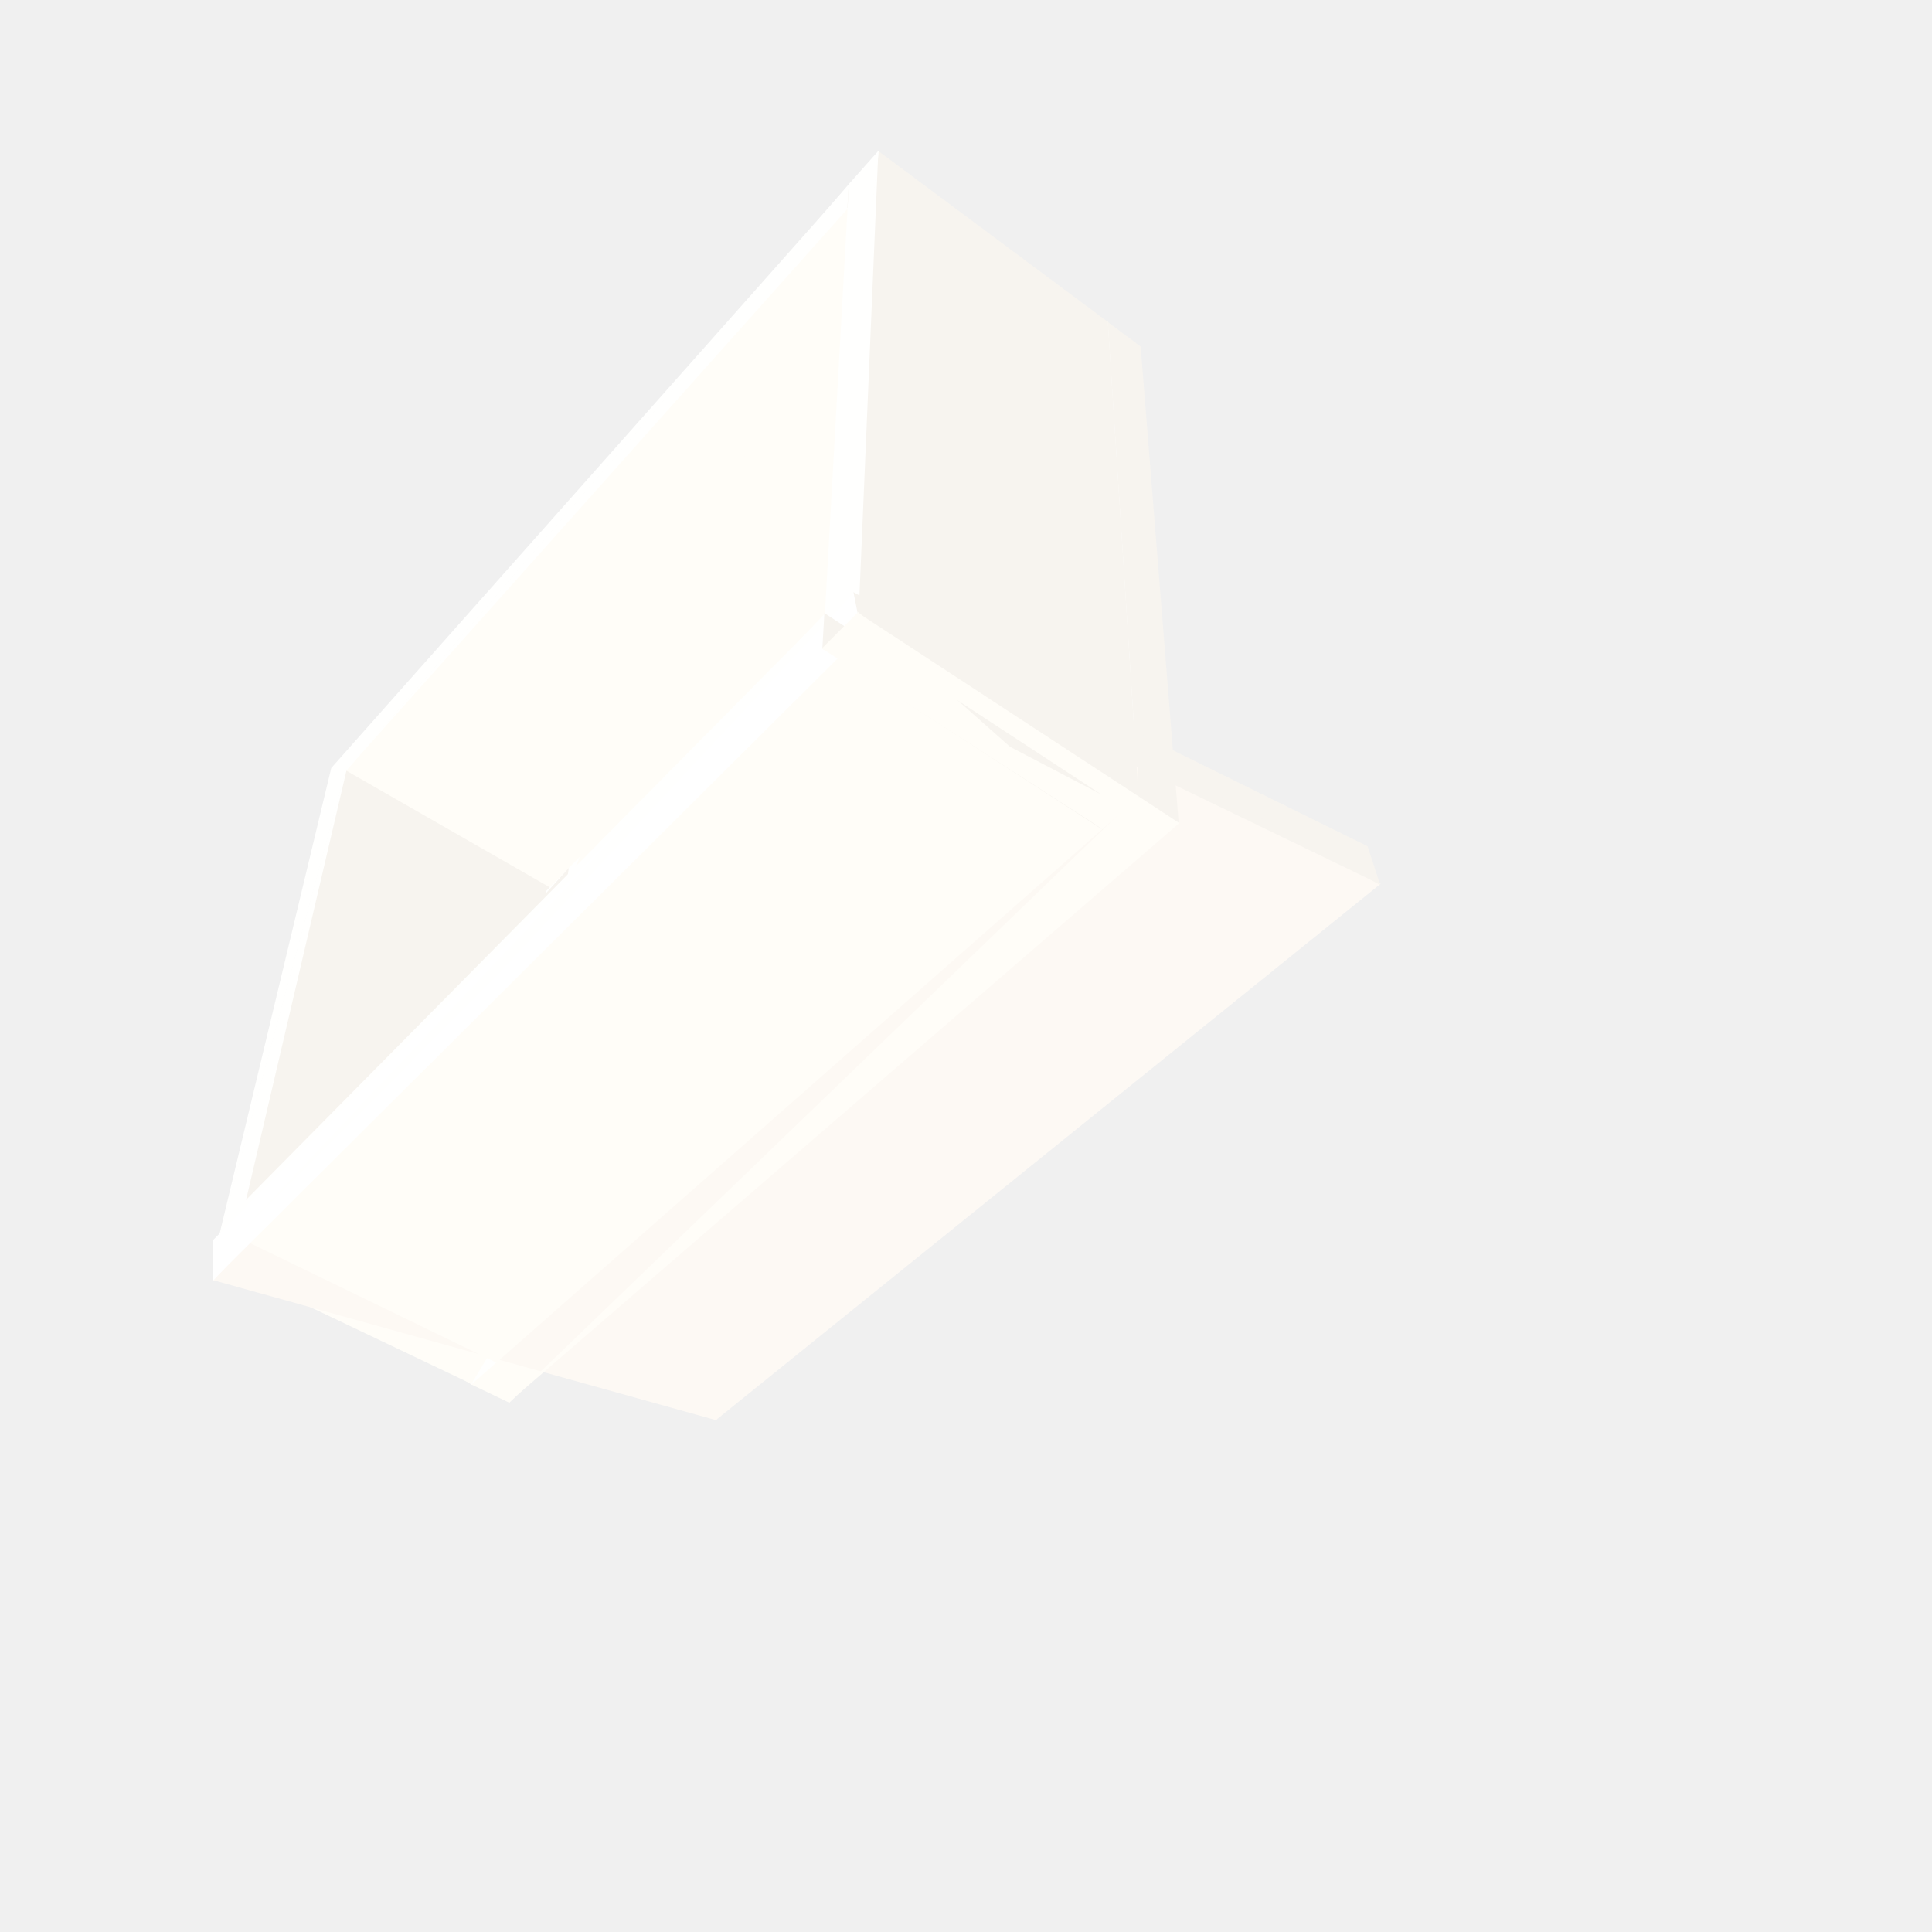
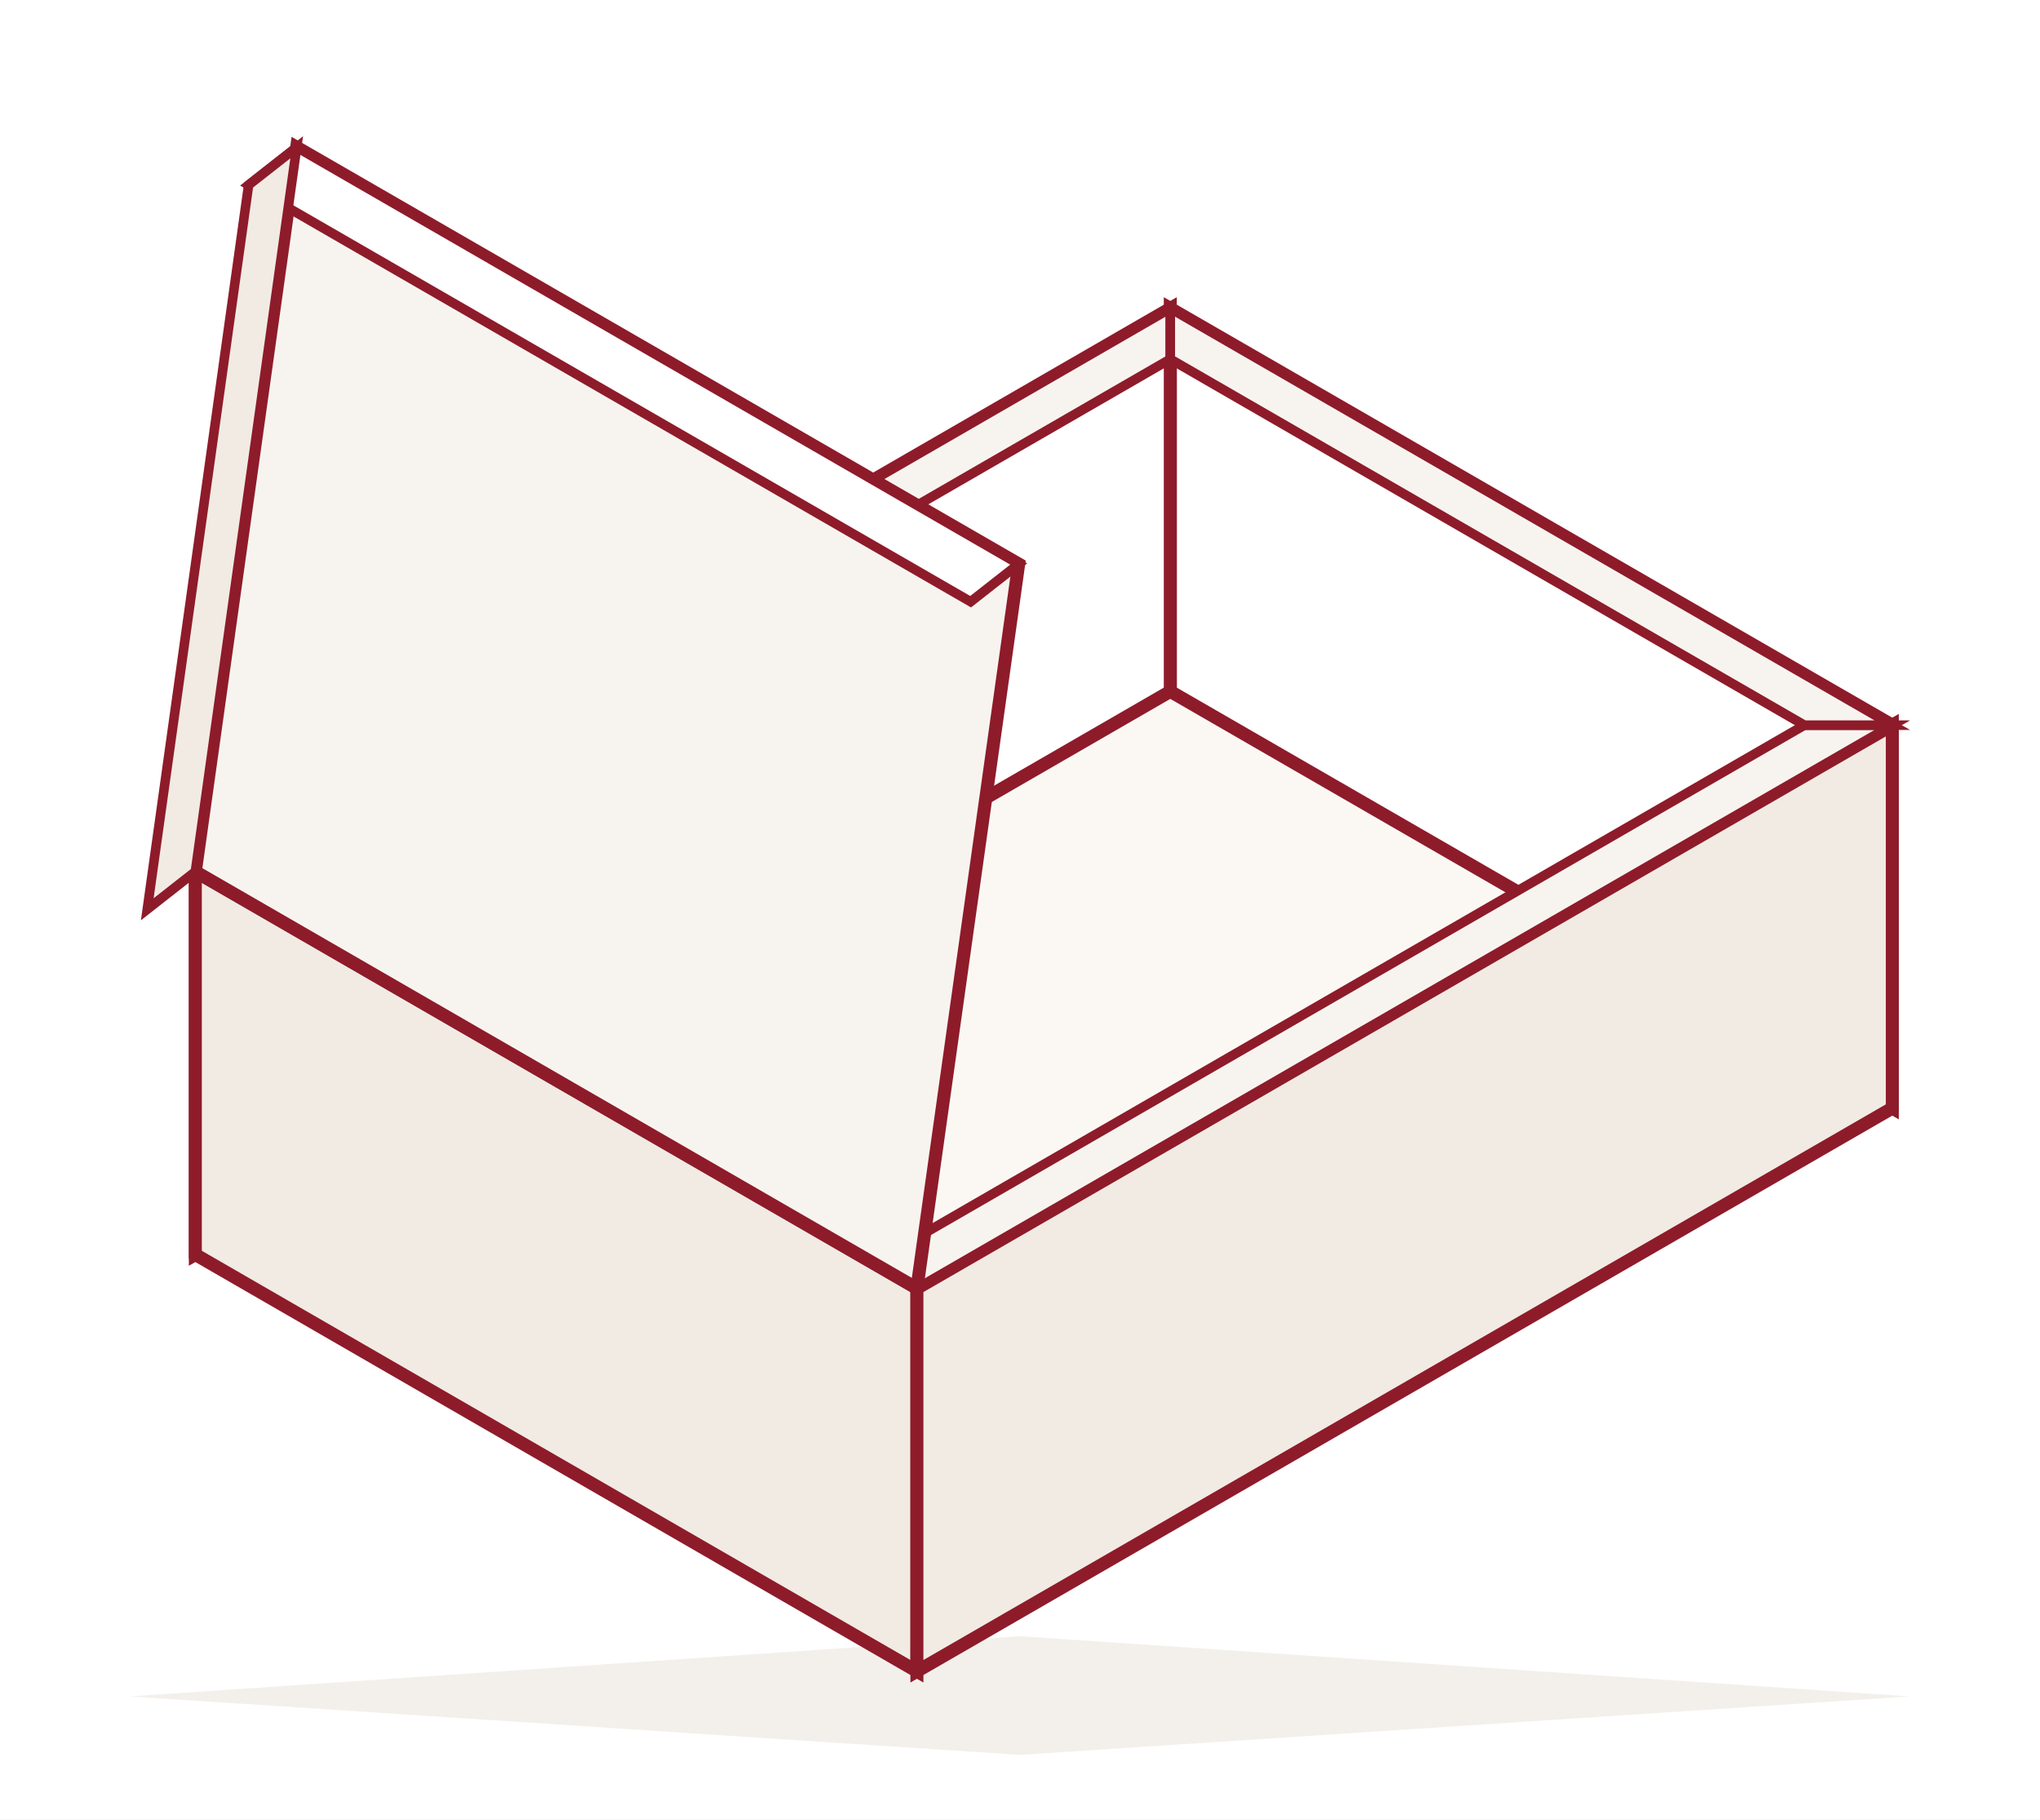
- <svg xmlns="http://www.w3.org/2000/svg" viewBox="-648 -648 1296 1296" width="1296" height="1296">
-   <path d="M-411.848,-149.268L-489.33,182.034L-266.082,-65.013z" style="fill:rgb(247,244,239);fill-opacity:1" />
-   <path d="M-416.294,-131.365L-269.103,-46.987L-78.595,-509.644z" style="fill:rgb(255,253,248);fill-opacity:1" />
-   <path d="M-425.798,-132.794L-505.165,198.233L-411.067,-149.388zM-411.747,-148.644L-415.967,-130.623L-77.574,-525.181zM-281.636,-50.316L-331.892,281.263L95.461,-432.452z" style="fill:rgb(255,255,254);fill-opacity:1" />
-   <path d="M-269.889,-46.88L76.694,-395.548L-79.332,-509.565z" style="fill:rgb(255,253,248);fill-opacity:1" />
-   <path d="M-489.666,181.328L-314.461,266.319L-266.443,-65.757z" style="fill:rgb(247,244,239);fill-opacity:1" />
-   <path d="M-416.185,-130.737L-78.803,-508.682L-77.888,-525.307zM-505.401,198.101L-488.642,181.308L-411.285,-149.501z" style="fill:rgb(255,255,254);fill-opacity:1" />
-   <path d="M-79.945,-509.369L76.378,-394.694L75.51,-411.893z" style="fill:rgb(247,244,239);fill-opacity:1" />
-   <path d="M-331.513,280.938L-314.014,265.493L-489.754,180.691z" style="fill:rgb(255,253,248);fill-opacity:1" />
-   <path d="M-78.605,-525.224L-79.57,-508.575L75.949,-411.098z" style="fill:rgb(247,244,239);fill-opacity:1" />
-   <path d="M-505.721,197.402L-330.686,280.822L-488.951,180.554z" style="fill:rgb(255,253,248);fill-opacity:1" />
-   <path d="M94.42,-432.465L115.401,-112.477L117.56,-415.245z" style="fill:rgb(247,244,239);fill-opacity:1" />
-   <path d="M-332.386,280.454L-306.323,292.953L116.107,-114.153z" style="fill:rgb(255,253,248);fill-opacity:1" />
-   <path d="M-332.192,281.099L115.779,-113.308L95.077,-432.595z" style="fill:rgb(255,255,254);fill-opacity:1" />
-   <path d="M-69.183,-224.147L-505.661,210.571L-167.317,304.747z" style="fill:rgb(253,249,244);fill-opacity:1" />
-   <path d="M-59.258,-547.052L-72.66,-235.879L95.579,-431.749z" style="fill:rgb(247,244,239);fill-opacity:1" />
-   <path d="M-489.684,181.311L-314.597,266.279L-95.343,-213.9z" style="fill:rgb(255,253,248);fill-opacity:1" />
-   <path d="M-78.535,-524.553L-95.987,-212.095L-58.491,-547.124z" style="fill:rgb(255,255,254);fill-opacity:1" />
-   <path d="M278.146,-55.108L-69.987,-224.012L-168.188,304.927z" style="fill:rgb(253,249,244);fill-opacity:1" />
-   <path d="M-483.594,157.495L-489.339,182.026L-93.909,-236.705z" style="fill:rgb(255,255,254);fill-opacity:1" />
-   <path d="M-505.364,184.158L-505.162,211.217L-74.274,-250.778z" style="fill:rgb(255,255,255);fill-opacity:1" />
-   <path d="M114.95,-113.25L142.757,-95.015L117.12,-416.042z" style="fill:rgb(247,244,239);fill-opacity:1" />
-   <path d="M-307.152,293.064L143.099,-95.847L115.31,-114.091zM-315.422,266.392L92.015,-92.254L-96.117,-213.816z" style="fill:rgb(255,253,248);fill-opacity:1" />
-   <path d="M-73.057,-236.654L115.822,-112.703L95.146,-432.546zM269.392,-80.318L-75.852,-250.521L277.9,-54.295z" style="fill:rgb(247,244,239);fill-opacity:1" />
-   <path d="M-489.577,181.893L-95.572,-212.945L-94.24,-236.849zM-96.312,-212.24L-71.982,-236.613L-58.802,-547.25z" style="fill:rgb(255,255,254);fill-opacity:1" />
-   <path d="M-505.52,211.07L-69.169,-223.166L-74.731,-250.912z" style="fill:rgb(255,255,255);fill-opacity:1" />
-   <path d="M-96.767,-213.594L91.673,-91.424L90.455,-115.747zM-75.502,-250.79L-69.981,-223.03L278.194,-54.552z" style="fill:rgb(247,244,239);fill-opacity:1" />
-   <path d="M91.218,-91.531L116.165,-113.533L-73.106,-237.364z" style="fill:rgb(255,253,248);fill-opacity:1" />
-   <path d="M-94.994,-236.759L-96.375,-212.823L90.907,-114.975z" style="fill:rgb(247,244,239);fill-opacity:1" />
-   <path d="M-96.677,-213.008L92.014,-91.592L-72.335,-237.444z" style="fill:rgb(255,253,248);fill-opacity:1" />
+ <svg xmlns="http://www.w3.org/2000/svg" viewBox="0 0 471 420" width="471" height="420" role="img" aria-labelledby="ttl dsc">
+   <rect width="471" height="420" fill="#FFFFFF" />
+   <g transform="translate(211.7,385.8)">
+     <polygon points="-181.7,5.8 23.8,19.3 229.2,5.8 23.8,-8.1" fill="#EAE3DA" stroke="none" opacity="0.55" />
+     <polygon points="0.0,-23.4 -146.4,-107.9 -146.4,-184.6 0.0,-100.1" fill="#F1EBE3" stroke="#8E1B2A" stroke-width="2.2" stroke-linejoin="miter" />
+     <polygon points="0.0,-23.4 204.9,-141.7 204.9,-218.4 0.0,-100.1" fill="#FBF8F4" stroke="#8E1B2A" stroke-width="2.2" stroke-linejoin="miter" />
+     <polygon points="0.0,-23.4 204.9,-141.7 58.5,-226.2 -146.4,-107.9" fill="#FBF8F4" stroke="#8E1B2A" stroke-width="2.2" stroke-linejoin="miter" />
+     <polygon points="225.2,-130.0 58.5,-226.2 58.5,-314.6 225.2,-218.4" fill="#FFFFFF" stroke="#8E1B2A" stroke-width="3.0" stroke-linejoin="miter" />
+     <polygon points="-166.6,-96.2 58.5,-226.2 58.5,-314.6 -166.6,-184.6" fill="#FFFFFF" stroke="#8E1B2A" stroke-width="3.0" stroke-linejoin="miter" />
+     <polygon points="0.0,-0.0 -166.6,-96.2 -166.6,-184.6 0.0,-88.4" fill="#F1EBE3" stroke="#8E1B2A" stroke-width="3.0" stroke-linejoin="miter" />
+     <polygon points="0.0,-0.0 225.2,-130.0 225.2,-218.4 0.0,-88.4" fill="#F1EBE3" stroke="#8E1B2A" stroke-width="3.0" stroke-linejoin="miter" />
+     <polygon points="0.0,-88.4 225.2,-218.4 204.9,-218.4 0.0,-100.1" fill="#F7F4EF" stroke="#8E1B2A" stroke-width="2.2" stroke-linejoin="miter" />
+     <polygon points="-166.6,-184.6 58.5,-314.6 58.5,-302.9 -146.4,-184.6" fill="#F7F4EF" stroke="#8E1B2A" stroke-width="2.2" stroke-linejoin="miter" />
+     <polygon points="0.0,-88.4 0.0,-100.1 -146.4,-184.6 -166.6,-184.6" fill="#F7F4EF" stroke="#8E1B2A" stroke-width="2.2" stroke-linejoin="miter" />
+     <polygon points="225.2,-218.4 204.9,-218.4 58.5,-302.9 58.5,-314.6" fill="#F7F4EF" stroke="#8E1B2A" stroke-width="2.2" stroke-linejoin="miter" />
+     <polygon points="-0.0,-88.4 -166.6,-184.6 -143.2,-351.8 23.5,-255.6" fill="#F7F4EF" stroke="#8E1B2A" stroke-width="3.0" stroke-linejoin="miter" />
+     <polygon points="23.5,-255.6 -143.2,-351.8 -154.3,-343.1 12.4,-246.9" fill="#FFFFFF" stroke="#8E1B2A" stroke-width="2.2" stroke-linejoin="miter" />
+     <polygon points="-166.6,-184.6 -143.2,-351.8 -154.3,-343.1 -177.7,-175.9" fill="#F1EBE3" stroke="#8E1B2A" stroke-width="2.2" stroke-linejoin="miter" />
+   </g>
</svg>
